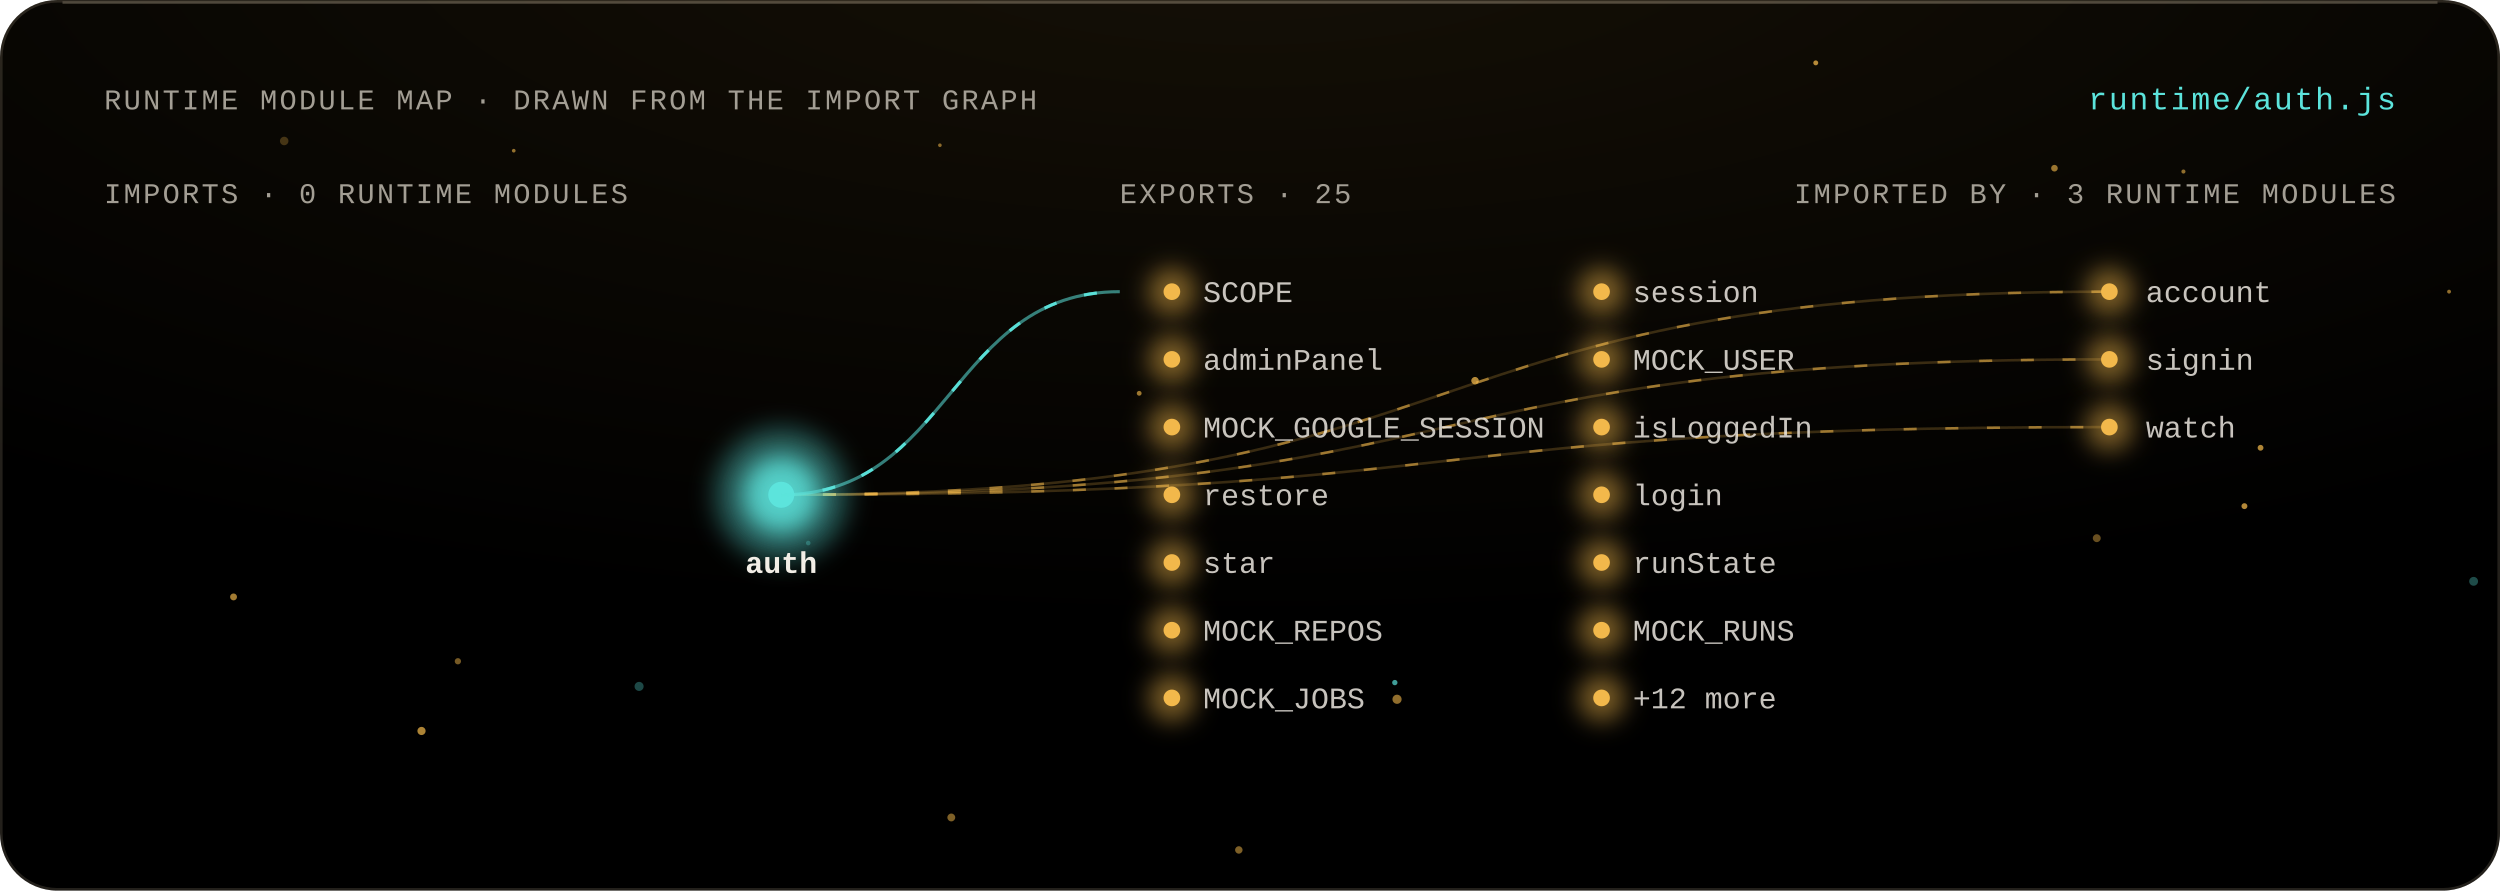
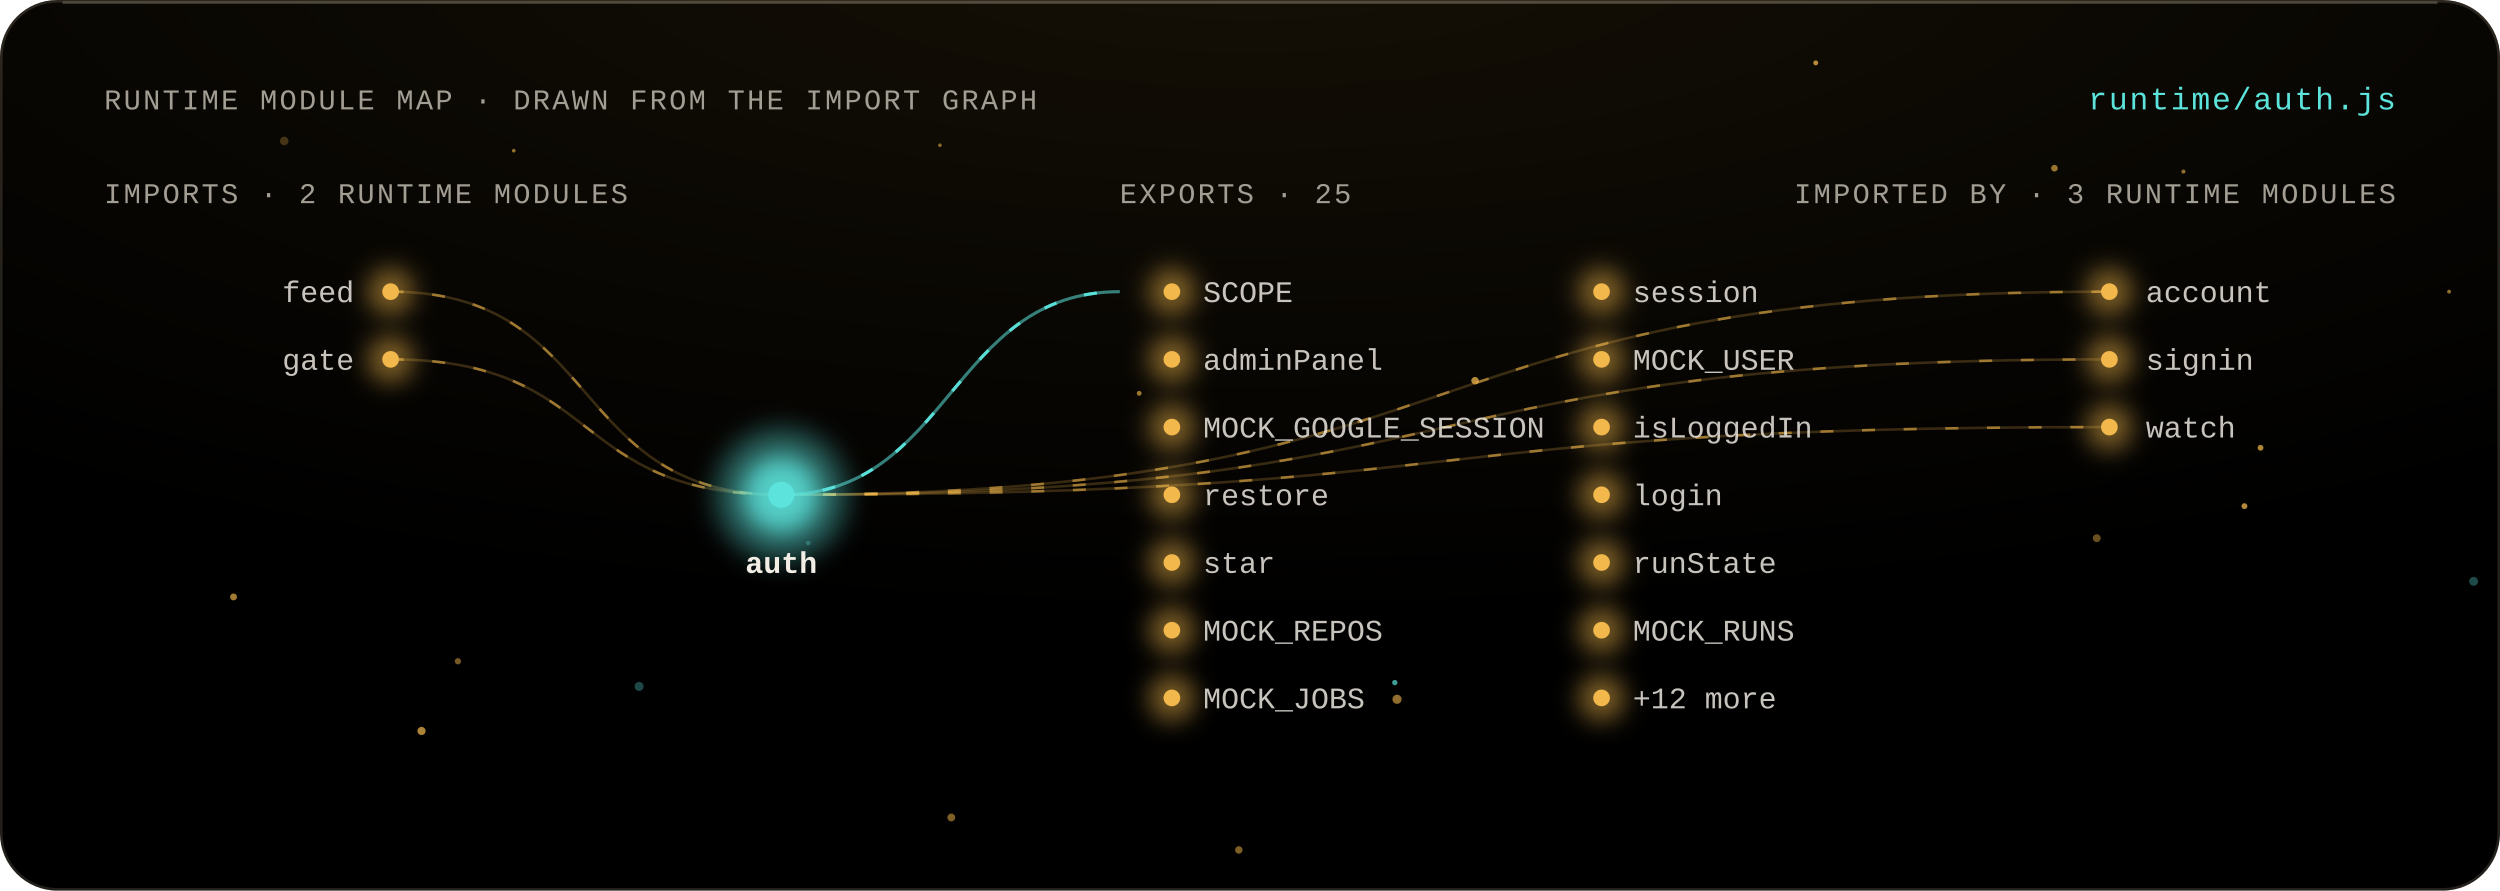
<svg xmlns="http://www.w3.org/2000/svg" viewBox="0 0 960 342" width="960" height="342" role="img" aria-labelledby="t">
  <style>
  text { font-family: 'Geist Mono', ui-monospace, 'Liberation Mono', Menlo, monospace; fill: #F2EEE6; }
  .m { fill: #A39E94; font-size: 11px; letter-spacing: .08em; }
  .l { font-size: 11.5px; }
  .h { font-size: 12px; fill: #5CE4DC; letter-spacing: .06em; }
  .flow { stroke-dasharray: 5 11; animation: flow 3s linear infinite; }
  @keyframes flow { to { stroke-dashoffset: -32; } }
  .breathe { animation: breathe 4.2s ease-in-out infinite; }
  @keyframes breathe { 50% { opacity: .38; } }
  .beat { animation: beat 2.6s ease-in-out infinite; transform-box: fill-box; transform-origin: center; }
  @keyframes beat { 50% { opacity: .55; transform: scale(1.35); } }
  .spin { transform-box: fill-box; transform-origin: center; animation: spin 48s linear infinite; }
  .spin-r { transform-box: fill-box; transform-origin: center; animation: spin 64s linear infinite reverse; }
  @keyframes spin { to { transform: rotate(360deg); } }
  @media (prefers-reduced-motion: reduce) { * { animation: none !important; } }
</style>
  <defs>
    <filter id="bloom" x="-80%" y="-80%" width="260%" height="260%">
      <feGaussianBlur stdDeviation="4.5" />
    </filter>
    <filter id="soft" x="-30%" y="-30%" width="160%" height="160%">
      <feGaussianBlur stdDeviation="1.4" />
    </filter>
    <radialGradient id="key" cx="50%" cy="-10%" r="80%">
      <stop offset="0" stop-color="#F2B84B" stop-opacity=".09" />
      <stop offset="1" stop-color="#F2B84B" stop-opacity="0" />
    </radialGradient>
    <linearGradient id="pair" x1="0" x2="1">
      <stop offset="0" stop-color="#F2B84B" />
      <stop offset="1" stop-color="#5CE4DC" />
    </linearGradient>
  </defs>
  <rect width="960" height="342" rx="22" fill="#000" />
  <rect width="960" height="342" rx="22" fill="url(#key)" />
  <rect x=".5" y=".5" width="959" height="341" rx="21.5" fill="none" stroke="rgba(255,232,196,.14)" />
  <path d="M 24 1 H 936" stroke="rgba(255,238,208,.22)" stroke-width="1" />
  <g>
    <circle cx="175.83" cy="253.92" r="1.21" fill="#F2B84B" opacity="0.49" class="breathe" style="animation-delay:-1.16s" />
    <circle cx="245.41" cy="263.58" r="1.74" fill="#5CE4DC" opacity="0.32" class="breathe" style="animation-delay:-0.14s" />
    <circle cx="197.28" cy="57.87" r="0.71" fill="#F2B84B" opacity="0.6" class="breathe" style="animation-delay:-2.95s" />
    <circle cx="161.86" cy="280.69" r="1.57" fill="#F2B84B" opacity="0.71" class="breathe" style="animation-delay:-1.18s" />
    <circle cx="838.44" cy="65.87" r="0.79" fill="#F2B84B" opacity="0.58" class="breathe" style="animation-delay:-4.16s" />
    <circle cx="109.13" cy="54.14" r="1.63" fill="#F2B84B" opacity="0.26" class="breathe" style="animation-delay:-2.65s" />
    <circle cx="788.91" cy="64.59" r="1.28" fill="#F2B84B" opacity="0.62" class="breathe" style="animation-delay:-2.81s" />
    <circle cx="861.86" cy="194.36" r="1.14" fill="#F2B84B" opacity="0.74" class="breathe" style="animation-delay:-0.82s" />
    <circle cx="805.16" cy="206.66" r="1.52" fill="#F2B84B" opacity="0.43" class="breathe" style="animation-delay:-3.88s" />
    <circle cx="535.61" cy="262.11" r="1.03" fill="#5CE4DC" opacity="0.69" class="breathe" style="animation-delay:-4.12s" />
    <circle cx="310.35" cy="208.53" r="0.89" fill="#5CE4DC" opacity="0.28" class="breathe" style="animation-delay:-1.76s" />
    <circle cx="365.3" cy="313.91" r="1.51" fill="#F2B84B" opacity="0.52" class="breathe" style="animation-delay:-1.53s" />
    <circle cx="437.45" cy="151.03" r="0.93" fill="#F2B84B" opacity="0.63" class="breathe" style="animation-delay:-2.39s" />
    <circle cx="360.92" cy="55.77" r="0.7" fill="#F2B84B" opacity="0.55" class="breathe" style="animation-delay:-3.49s" />
    <circle cx="697.25" cy="24.14" r="0.95" fill="#F2B84B" opacity="0.74" class="breathe" style="animation-delay:-2.74s" />
    <circle cx="89.68" cy="229.22" r="1.33" fill="#F2B84B" opacity="0.67" class="breathe" style="animation-delay:-3.53s" />
    <circle cx="868.05" cy="171.95" r="1.12" fill="#F2B84B" opacity="0.72" class="breathe" style="animation-delay:-1.61s" />
    <circle cx="940.44" cy="111.99" r="0.75" fill="#F2B84B" opacity="0.59" class="breathe" style="animation-delay:-0.04s" />
    <circle cx="536.46" cy="268.52" r="1.76" fill="#F2B84B" opacity="0.6" class="breathe" style="animation-delay:-3.57s" />
    <circle cx="566.41" cy="146.19" r="1.44" fill="#F2B84B" opacity="0.74" class="breathe" style="animation-delay:-0.58s" />
    <circle cx="949.87" cy="223.23" r="1.7" fill="#5CE4DC" opacity="0.33" class="breathe" style="animation-delay:-0.55s" />
    <circle cx="475.71" cy="326.38" r="1.43" fill="#F2B84B" opacity="0.52" class="breathe" style="animation-delay:-3.17s" />
  </g>
  <text x="40" y="42" class="m" text-anchor="start">RUNTIME MODULE MAP · DRAWN FROM THE IMPORT GRAPH</text>
  <text x="920" y="42" class="h" text-anchor="end">runtime/auth.js</text>
-   <text x="40" y="78" class="m" text-anchor="start">IMPORTS · 0 RUNTIME MODULES</text>
+   <text x="40" y="78" class="m" text-anchor="start">IMPORTS · 2 RUNTIME MODULES</text>
  <text x="430" y="78" class="m" text-anchor="start">EXPORTS · 25</text>
  <text x="920" y="78" class="m" text-anchor="end">IMPORTED BY · 3 RUNTIME MODULES</text>
+   <path d="M 150 112 C 232.5 112, 217.5 190, 300 190" fill="none" stroke="#F2B84B" stroke-opacity="0.22" stroke-width="1" />
+   <path d="M 150 112 C 232.5 112, 217.5 190, 300 190" fill="none" stroke="#F2B84B" stroke-opacity="0.55" stroke-width="1" class="flow" />
+   <g>
+     <circle cx="150" cy="112" r="9" fill="#F2B84B" opacity="0.5" filter="url(#bloom)" class="breathe" style="animation-delay:-2.76s" />
+     <circle cx="150" cy="112" r="3.2" fill="#F2B84B" />
+   </g>
+   <text x="136" y="116" class="l" text-anchor="end" fill="#F2EEE6" fill-opacity=".82">feed</text>
+   <path d="M 150 138 C 232.5 138, 217.5 190, 300 190" fill="none" stroke="#F2B84B" stroke-opacity="0.22" stroke-width="1" />
+   <path d="M 150 138 C 232.5 138, 217.5 190, 300 190" fill="none" stroke="#F2B84B" stroke-opacity="0.55" stroke-width="1" class="flow" />
+   <g>
+     <circle cx="150" cy="138" r="9" fill="#F2B84B" opacity="0.5" filter="url(#bloom)" class="breathe" style="animation-delay:-1.87s" />
+     <circle cx="150" cy="138" r="3.2" fill="#F2B84B" />
+   </g>
+   <text x="136" y="142" class="l" text-anchor="end" fill="#F2EEE6" fill-opacity=".82">gate</text>
  <path d="M 300 190 C 580.5 190, 529.5 112, 810 112" fill="none" stroke="#F2B84B" stroke-opacity="0.22" stroke-width="1" />
  <path d="M 300 190 C 580.5 190, 529.5 112, 810 112" fill="none" stroke="#F2B84B" stroke-opacity="0.55" stroke-width="1" class="flow" />
  <g>
-     <circle cx="810" cy="112" r="9" fill="#F2B84B" opacity="0.5" filter="url(#bloom)" class="breathe" style="animation-delay:-2.76s" />
+     <circle cx="810" cy="112" r="9" fill="#F2B84B" opacity="0.5" filter="url(#bloom)" class="breathe" style="animation-delay:-0.73s" />
    <circle cx="810" cy="112" r="3.2" fill="#F2B84B" />
  </g>
  <text x="824" y="116" class="l" text-anchor="start" fill="#F2EEE6" fill-opacity=".82">account</text>
  <path d="M 300 190 C 580.5 190, 529.5 138, 810 138" fill="none" stroke="#F2B84B" stroke-opacity="0.22" stroke-width="1" />
  <path d="M 300 190 C 580.5 190, 529.5 138, 810 138" fill="none" stroke="#F2B84B" stroke-opacity="0.55" stroke-width="1" class="flow" />
  <g>
-     <circle cx="810" cy="138" r="9" fill="#F2B84B" opacity="0.5" filter="url(#bloom)" class="breathe" style="animation-delay:-1.87s" />
+     <circle cx="810" cy="138" r="9" fill="#F2B84B" opacity="0.5" filter="url(#bloom)" class="breathe" style="animation-delay:-2.97s" />
    <circle cx="810" cy="138" r="3.2" fill="#F2B84B" />
  </g>
  <text x="824" y="142" class="l" text-anchor="start" fill="#F2EEE6" fill-opacity=".82">signin</text>
  <path d="M 300 190 C 580.5 190, 529.5 164, 810 164" fill="none" stroke="#F2B84B" stroke-opacity="0.22" stroke-width="1" />
  <path d="M 300 190 C 580.5 190, 529.5 164, 810 164" fill="none" stroke="#F2B84B" stroke-opacity="0.55" stroke-width="1" class="flow" />
  <g>
-     <circle cx="810" cy="164" r="9" fill="#F2B84B" opacity="0.5" filter="url(#bloom)" class="breathe" style="animation-delay:-0.73s" />
+     <circle cx="810" cy="164" r="9" fill="#F2B84B" opacity="0.5" filter="url(#bloom)" class="breathe" style="animation-delay:-1.92s" />
    <circle cx="810" cy="164" r="3.2" fill="#F2B84B" />
  </g>
  <text x="824" y="168" class="l" text-anchor="start" fill="#F2EEE6" fill-opacity=".82">watch</text>
  <circle cx="300" cy="190" r="26" fill="#5CE4DC" opacity=".35" filter="url(#bloom)" class="beat" />
  <g>
    <circle cx="300" cy="190" r="15" fill="#5CE4DC" opacity="0.85" filter="url(#bloom)" class="beat" style="animation-delay:-0s" />
    <circle cx="300" cy="190" r="5" fill="#5CE4DC" />
  </g>
  <text x="300" y="220" class="l" text-anchor="middle" fill="#5CE4DC" font-weight="700" font-size="13">auth</text>
  <path d="M 300 190 C 365 190, 365 112, 430 112" fill="none" stroke="#5CE4DC" stroke-opacity="0.55" stroke-width="1.2" />
  <path d="M 300 190 C 365 190, 365 112, 430 112" fill="none" stroke="#5CE4DC" stroke-opacity="0.95" stroke-width="1.2" class="flow" />
  <g>
-     <circle cx="450" cy="112" r="9" fill="#F2B84B" opacity="0.5" filter="url(#bloom)" class="breathe" style="animation-delay:-2.97s" />
+     <circle cx="450" cy="112" r="9" fill="#F2B84B" opacity="0.5" filter="url(#bloom)" class="breathe" style="animation-delay:-1.11s" />
    <circle cx="450" cy="112" r="3.2" fill="#F2B84B" />
  </g>
  <text x="462" y="116" class="l" text-anchor="start" fill="#F2EEE6" fill-opacity=".82">SCOPE</text>
  <g>
-     <circle cx="615" cy="112" r="9" fill="#F2B84B" opacity="0.5" filter="url(#bloom)" class="breathe" style="animation-delay:-1.92s" />
+     <circle cx="615" cy="112" r="9" fill="#F2B84B" opacity="0.5" filter="url(#bloom)" class="breathe" style="animation-delay:-0.18s" />
    <circle cx="615" cy="112" r="3.2" fill="#F2B84B" />
  </g>
  <text x="627" y="116" class="l" text-anchor="start" fill="#F2EEE6" fill-opacity=".82">session</text>
  <g>
-     <circle cx="450" cy="138" r="9" fill="#F2B84B" opacity="0.5" filter="url(#bloom)" class="breathe" style="animation-delay:-1.11s" />
+     <circle cx="450" cy="138" r="9" fill="#F2B84B" opacity="0.5" filter="url(#bloom)" class="breathe" style="animation-delay:-3.79s" />
    <circle cx="450" cy="138" r="3.2" fill="#F2B84B" />
  </g>
  <text x="462" y="142" class="l" text-anchor="start" fill="#F2EEE6" fill-opacity=".82">adminPanel</text>
  <g>
-     <circle cx="615" cy="138" r="9" fill="#F2B84B" opacity="0.5" filter="url(#bloom)" class="breathe" style="animation-delay:-0.18s" />
+     <circle cx="615" cy="138" r="9" fill="#F2B84B" opacity="0.5" filter="url(#bloom)" class="breathe" style="animation-delay:-1.02s" />
    <circle cx="615" cy="138" r="3.2" fill="#F2B84B" />
  </g>
  <text x="627" y="142" class="l" text-anchor="start" fill="#F2EEE6" fill-opacity=".82">MOCK_USER</text>
  <g>
-     <circle cx="450" cy="164" r="9" fill="#F2B84B" opacity="0.5" filter="url(#bloom)" class="breathe" style="animation-delay:-3.79s" />
+     <circle cx="450" cy="164" r="9" fill="#F2B84B" opacity="0.5" filter="url(#bloom)" class="breathe" style="animation-delay:-3.08s" />
    <circle cx="450" cy="164" r="3.2" fill="#F2B84B" />
  </g>
  <text x="462" y="168" class="l" text-anchor="start" fill="#F2EEE6" fill-opacity=".82">MOCK_GOOGLE_SESSION</text>
  <g>
-     <circle cx="615" cy="164" r="9" fill="#F2B84B" opacity="0.5" filter="url(#bloom)" class="breathe" style="animation-delay:-1.02s" />
+     <circle cx="615" cy="164" r="9" fill="#F2B84B" opacity="0.5" filter="url(#bloom)" class="breathe" style="animation-delay:-0.59s" />
    <circle cx="615" cy="164" r="3.2" fill="#F2B84B" />
  </g>
  <text x="627" y="168" class="l" text-anchor="start" fill="#F2EEE6" fill-opacity=".82">isLoggedIn</text>
  <g>
-     <circle cx="450" cy="190" r="9" fill="#F2B84B" opacity="0.5" filter="url(#bloom)" class="breathe" style="animation-delay:-3.08s" />
+     <circle cx="450" cy="190" r="9" fill="#F2B84B" opacity="0.5" filter="url(#bloom)" class="breathe" style="animation-delay:-0.13s" />
    <circle cx="450" cy="190" r="3.2" fill="#F2B84B" />
  </g>
  <text x="462" y="194" class="l" text-anchor="start" fill="#F2EEE6" fill-opacity=".82">restore</text>
  <g>
-     <circle cx="615" cy="190" r="9" fill="#F2B84B" opacity="0.5" filter="url(#bloom)" class="breathe" style="animation-delay:-0.59s" />
+     <circle cx="615" cy="190" r="9" fill="#F2B84B" opacity="0.5" filter="url(#bloom)" class="breathe" style="animation-delay:-0.92s" />
    <circle cx="615" cy="190" r="3.2" fill="#F2B84B" />
  </g>
  <text x="627" y="194" class="l" text-anchor="start" fill="#F2EEE6" fill-opacity=".82">login</text>
  <g>
-     <circle cx="450" cy="216" r="9" fill="#F2B84B" opacity="0.5" filter="url(#bloom)" class="breathe" style="animation-delay:-0.13s" />
+     <circle cx="450" cy="216" r="9" fill="#F2B84B" opacity="0.5" filter="url(#bloom)" class="breathe" style="animation-delay:-0.04s" />
    <circle cx="450" cy="216" r="3.2" fill="#F2B84B" />
  </g>
  <text x="462" y="220" class="l" text-anchor="start" fill="#F2EEE6" fill-opacity=".82">star</text>
  <g>
-     <circle cx="615" cy="216" r="9" fill="#F2B84B" opacity="0.5" filter="url(#bloom)" class="breathe" style="animation-delay:-0.92s" />
+     <circle cx="615" cy="216" r="9" fill="#F2B84B" opacity="0.5" filter="url(#bloom)" class="breathe" style="animation-delay:-0.82s" />
    <circle cx="615" cy="216" r="3.2" fill="#F2B84B" />
  </g>
  <text x="627" y="220" class="l" text-anchor="start" fill="#F2EEE6" fill-opacity=".82">runState</text>
  <g>
-     <circle cx="450" cy="242" r="9" fill="#F2B84B" opacity="0.5" filter="url(#bloom)" class="breathe" style="animation-delay:-0.04s" />
+     <circle cx="450" cy="242" r="9" fill="#F2B84B" opacity="0.5" filter="url(#bloom)" class="breathe" style="animation-delay:-0.68s" />
    <circle cx="450" cy="242" r="3.2" fill="#F2B84B" />
  </g>
  <text x="462" y="246" class="l" text-anchor="start" fill="#F2EEE6" fill-opacity=".82">MOCK_REPOS</text>
  <g>
-     <circle cx="615" cy="242" r="9" fill="#F2B84B" opacity="0.5" filter="url(#bloom)" class="breathe" style="animation-delay:-0.82s" />
+     <circle cx="615" cy="242" r="9" fill="#F2B84B" opacity="0.5" filter="url(#bloom)" class="breathe" style="animation-delay:-2.78s" />
    <circle cx="615" cy="242" r="3.2" fill="#F2B84B" />
  </g>
  <text x="627" y="246" class="l" text-anchor="start" fill="#F2EEE6" fill-opacity=".82">MOCK_RUNS</text>
  <g>
-     <circle cx="450" cy="268" r="9" fill="#F2B84B" opacity="0.5" filter="url(#bloom)" class="breathe" style="animation-delay:-0.68s" />
+     <circle cx="450" cy="268" r="9" fill="#F2B84B" opacity="0.5" filter="url(#bloom)" class="breathe" style="animation-delay:-2.81s" />
    <circle cx="450" cy="268" r="3.2" fill="#F2B84B" />
  </g>
  <text x="462" y="272" class="l" text-anchor="start" fill="#F2EEE6" fill-opacity=".82">MOCK_JOBS</text>
  <g>
-     <circle cx="615" cy="268" r="9" fill="#F2B84B" opacity="0.5" filter="url(#bloom)" class="breathe" style="animation-delay:-2.78s" />
+     <circle cx="615" cy="268" r="9" fill="#F2B84B" opacity="0.5" filter="url(#bloom)" class="breathe" style="animation-delay:-1.99s" />
    <circle cx="615" cy="268" r="3.2" fill="#F2B84B" />
  </g>
  <text x="627" y="272" class="l" text-anchor="start" fill="#F2EEE6" fill-opacity=".82">+12 more</text>
</svg>
